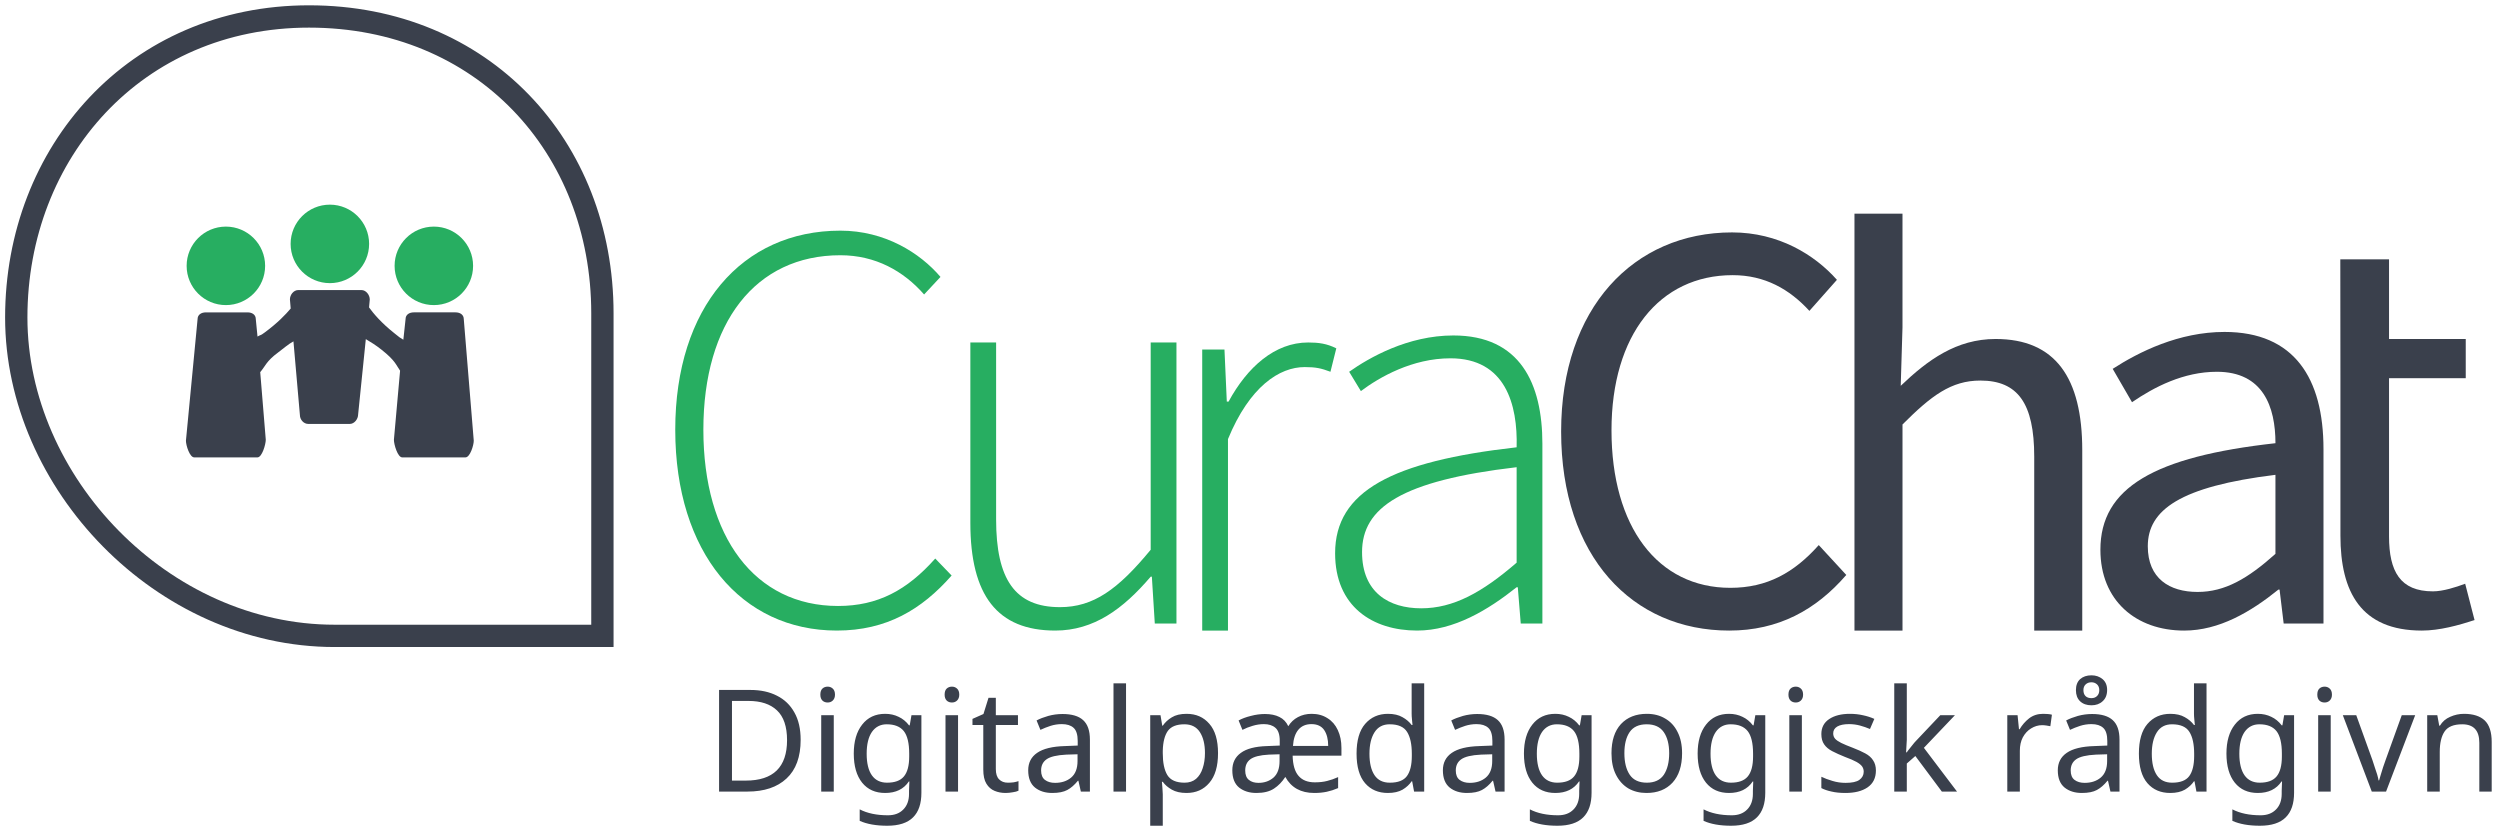
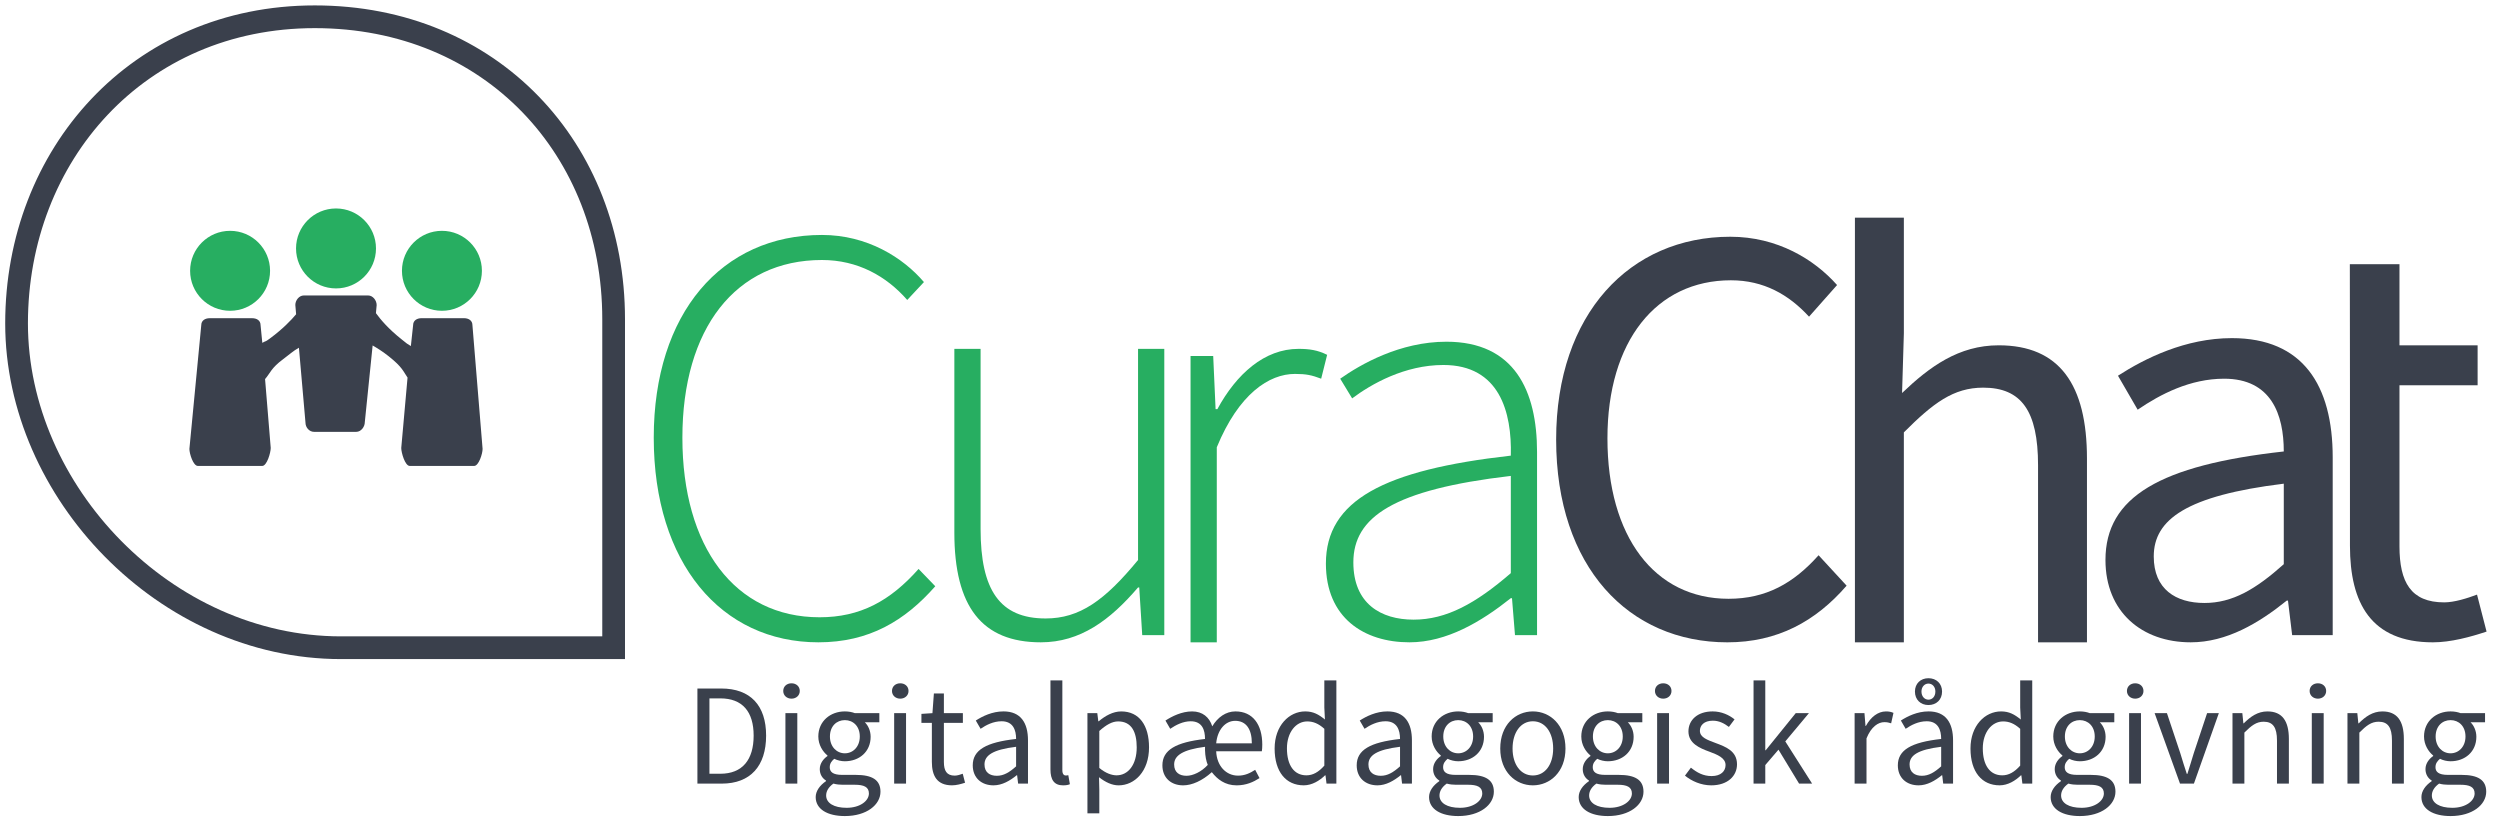
- <svg xmlns="http://www.w3.org/2000/svg" version="1.1" id="Layer_1" x="0px" y="0px" width="224.101px" height="74.353px" viewBox="0 0 224.101 74.353" enable-background="new 0 0 224.101 74.353" xml:space="preserve">
+ <svg xmlns="http://www.w3.org/2000/svg" version="1.1" id="Layer_1" x="0px" y="0px" width="220px" height="72.238px" viewBox="0 0 220 72.238" enable-background="new 0 0 220 72.238" xml:space="preserve">
  <g>
    <g>
      <path fill="none" stroke="#3A404C" stroke-width="2" stroke-miterlimit="10" d="M1.458,28.46    c0-14.806,10.689-26.984,26.244-26.984C43.251,1.477,54,13.135,54,28.088v0.005V57H30.18h-0.175    C14.54,57,1.458,43.258,1.458,28.46z" />
    </g>
    <g>
      <circle fill="#27AE61" cx="29.569" cy="21.863" r="3.518" />
      <circle fill="#27AE61" cx="20.248" cy="23.831" r="3.518" />
      <circle fill="#27AE61" cx="38.89" cy="23.831" r="3.518" />
-       <path fill="#3A404C" d="M41.574,28.616c0-0.411-0.334-0.616-0.746-0.616h-3.728c-0.412,0-0.746,0.205-0.746,0.616l-0.198,1.838    c-0.427-0.262-0.246-0.141-0.791-0.572c-1.199-0.948-1.902-1.795-2.283-2.325l0.064-0.709c0-0.411-0.334-0.847-0.746-0.847h-5.666    c-0.412,0-0.745,0.425-0.745,0.836l0.069,0.819c-0.445,0.53-1.178,1.297-2.317,2.138c-0.478,0.353-0.257,0.145-0.658,0.375    l-0.153-1.556c0-0.413-0.334-0.612-0.746-0.612h-3.728c-0.412,0-0.746,0.205-0.746,0.616l-1.043,10.887    c0,0.413,0.333,1.497,0.745,1.497h5.666c0.412,0,0.746-1.172,0.746-1.584l-0.498-6.059c0.463-0.531,0.528-0.97,1.603-1.762    c0.472-0.346,0.912-0.75,1.376-0.996l0.578,6.6c0,0.412,0.334,0.801,0.746,0.801h3.728c0.412,0,0.746-0.441,0.746-0.853    l0.689-6.749c0.454,0.265,0.927,0.566,1.404,0.945c1.239,0.979,1.294,1.351,1.668,1.883l-0.554,6.196    c0,0.411,0.334,1.578,0.746,1.578h5.667c0.411,0,0.745-1.084,0.745-1.497L41.574,28.616z" />
+       <path fill="#3A404C" d="M41.574,28.616c0-0.411-0.334-0.616-0.746-0.616h-3.728c-0.412,0-0.746,0.205-0.746,0.616l-0.198,1.838    c-0.427-0.262-0.246-0.141-0.791-0.572c-1.199-0.948-1.902-1.795-2.283-2.325l0.064-0.709c0-0.411-0.334-0.847-0.746-0.847h-5.666    c-0.412,0-0.745,0.425-0.745,0.836l0.069,0.819c-0.445,0.53-1.178,1.297-2.317,2.138c-0.478,0.353-0.257,0.145-0.658,0.376    l-0.153-1.556c0-0.413-0.334-0.612-0.746-0.612h-3.727c-0.412,0-0.746,0.205-0.746,0.616l-1.044,10.887    c0,0.413,0.333,1.497,0.745,1.497h5.666c0.412,0,0.746-1.172,0.746-1.584l-0.498-6.059c0.463-0.531,0.528-0.97,1.603-1.762    c0.472-0.346,0.912-0.75,1.376-0.996l0.578,6.6c0,0.412,0.334,0.801,0.746,0.801h3.728c0.412,0,0.746-0.441,0.746-0.853    l0.689-6.749c0.454,0.265,0.927,0.566,1.404,0.945c1.239,0.979,1.294,1.351,1.668,1.883l-0.554,6.196    c0,0.411,0.334,1.578,0.746,1.578h5.667c0.411,0,0.745-1.084,0.745-1.497L41.574,28.616z" />
    </g>
  </g>
-   <text transform="matrix(1 0 0 1 63.2236 70.957)" fill="#3A404C" font-family="'SourceSansPro-Regular'" font-size="12.76">Digitalpædagogisk rådgivning</text>
-   <path fill="#27AE61" d="M75.331,20.676c3.988,0,7.138,1.994,8.975,4.147l-1.469,1.574c-1.837-2.1-4.357-3.517-7.505-3.517  c-7.611,0-12.282,6.036-12.282,15.641c0,9.604,4.619,15.799,12.072,15.799c3.569,0,6.193-1.417,8.713-4.252l1.469,1.522  c-2.677,3.044-5.827,4.934-10.288,4.934c-8.555,0-14.486-6.98-14.486-18.003C60.529,27.552,66.513,20.676,75.331,20.676z" />
-   <path fill="#27AE61" d="M86.982,30.7h2.31v15.853c0,5.354,1.679,7.872,5.721,7.872c2.992,0,5.196-1.573,8.135-5.144V30.7h2.31  v25.194h-1.942l-0.263-4.199h-0.105c-2.467,2.889-5.091,4.829-8.555,4.829c-5.196,0-7.61-3.148-7.61-9.657V30.7z" />
-   <path fill="#27AE61" d="M107.767,31.33h1.995l0.209,4.671h0.158c1.68-3.096,4.146-5.301,7.137-5.301  c0.946,0,1.681,0.104,2.521,0.525l-0.525,2.1c-0.84-0.315-1.312-0.42-2.31-0.42c-2.256,0-4.934,1.732-6.876,6.456v17.164h-2.309  V31.33z" />
-   <path fill="#27AE61" d="M135.952,40.096c0.104-3.831-0.998-7.977-5.933-7.977c-3.411,0-6.351,1.679-8.03,2.938l-1.05-1.731  c1.785-1.26,5.249-3.255,9.344-3.255c5.982,0,7.977,4.304,7.977,9.709v16.114h-1.94l-0.264-3.254h-0.104  c-2.573,2.047-5.617,3.884-8.924,3.884c-3.988,0-7.348-2.153-7.348-6.929C119.681,44.032,124.771,41.356,135.952,40.096z   M127.396,54.529c2.887,0,5.459-1.416,8.556-4.092V41.88c-10.341,1.208-13.857,3.622-13.857,7.611  C122.095,53.113,124.509,54.529,127.396,54.529z" />
-   <path fill="#3A404C" d="M155.267,20.833c4.145,0,7.398,1.995,9.395,4.251l-2.467,2.783c-1.785-1.943-3.989-3.202-6.876-3.202  c-6.562,0-10.864,5.354-10.864,13.909c0,8.66,4.146,14.119,10.654,14.119c3.307,0,5.722-1.363,7.926-3.831l2.467,2.677  c-2.729,3.149-6.09,4.986-10.497,4.986c-8.66,0-15.064-6.614-15.064-17.846C139.939,27.604,146.447,20.833,155.267,20.833z" />
-   <path fill="#3A404C" d="M166.234,19.154h4.306v10.182l-0.158,5.249c2.414-2.309,4.985-4.198,8.503-4.198  c5.354,0,7.769,3.464,7.769,9.972v16.167h-4.305v-15.59c0-4.775-1.469-6.823-4.829-6.823c-2.623,0-4.408,1.365-6.979,3.937v18.476  h-4.306V19.154z" />
-   <path fill="#3A404C" d="M203.973,39.729c0-3.254-1.102-6.403-5.249-6.403c-2.991,0-5.616,1.364-7.61,2.728l-1.731-2.991  c2.361-1.523,5.932-3.308,10.024-3.308c6.247,0,8.871,4.147,8.871,10.499v15.641h-3.569l-0.367-3.043h-0.106  c-2.467,1.992-5.301,3.673-8.45,3.673c-4.303,0-7.505-2.677-7.505-7.243C188.279,43.718,193.107,40.936,203.973,39.729z   M196.991,53.062c2.468,0,4.515-1.208,6.981-3.413v-7.086c-8.556,1.051-11.443,3.149-11.443,6.404  C192.529,51.854,194.473,53.062,196.991,53.062z" />
-   <path fill="#3A404C" d="M209.786,23.248h4.368v7.139h6.876v3.516h-6.876v14.172c0,3.148,0.997,4.934,3.937,4.934  c0.894,0,2.048-0.367,2.888-0.683l0.84,3.254c-1.418,0.473-3.149,0.945-4.723,0.945c-5.46,0-7.299-3.463-7.299-8.503V33.902" />
+   <g>
+     <path fill="#3A404C" d="M61.372,60.589h2.092c2.577,0,3.954,1.492,3.954,4.146c0,2.666-1.377,4.223-3.903,4.223h-2.143V60.589z    M63.387,68.09c1.952,0,2.934-1.237,2.934-3.355c0-2.104-0.982-3.278-2.934-3.278h-0.957v6.634H63.387z" />
+     <path fill="#3A404C" d="M68.925,60.806c0-0.408,0.319-0.676,0.727-0.676s0.728,0.268,0.728,0.676c0,0.396-0.319,0.676-0.728,0.676   S68.925,61.201,68.925,60.806z M69.117,62.758h1.046v6.199h-1.046V62.758z" />
+     <path fill="#3A404C" d="M72.689,68.74v-0.051c-0.307-0.191-0.549-0.523-0.549-1.008c0-0.523,0.357-0.932,0.676-1.148v-0.051   c-0.408-0.332-0.804-0.932-0.804-1.671c0-1.353,1.071-2.207,2.334-2.207c0.344,0,0.65,0.063,0.88,0.153h2.156v0.804h-1.276   c0.293,0.28,0.51,0.752,0.51,1.275c0,1.326-1.008,2.155-2.271,2.155c-0.306,0-0.651-0.076-0.931-0.217   c-0.217,0.191-0.396,0.396-0.396,0.74c0,0.396,0.255,0.676,1.097,0.676h1.199c1.441,0,2.168,0.446,2.168,1.48   c0,1.147-1.211,2.143-3.138,2.143c-1.518,0-2.564-0.6-2.564-1.671C71.784,69.62,72.128,69.123,72.689,68.74z M74.5,71.087   c1.187,0,1.964-0.612,1.964-1.263c0-0.574-0.446-0.766-1.25-0.766h-1.071c-0.243,0-0.536-0.025-0.804-0.102   c-0.446,0.319-0.638,0.688-0.638,1.046C72.702,70.666,73.378,71.087,74.5,71.087z M75.662,64.812c0-0.906-0.587-1.441-1.314-1.441   s-1.314,0.535-1.314,1.441c0,0.905,0.6,1.479,1.314,1.479S75.662,65.717,75.662,64.812z" />
+     <path fill="#3A404C" d="M78.495,60.806c0-0.408,0.319-0.676,0.727-0.676s0.728,0.268,0.728,0.676c0,0.396-0.319,0.676-0.728,0.676   S78.495,61.201,78.495,60.806z M78.686,62.758h1.046v6.199h-1.046V62.758z" />
+     <path fill="#3A404C" d="M82.003,63.612h-0.918v-0.791l0.97-0.063l0.127-1.735h0.88v1.735h1.671v0.854h-1.671v3.444   c0,0.765,0.243,1.199,0.957,1.199c0.217,0,0.498-0.09,0.702-0.166l0.204,0.791c-0.345,0.114-0.766,0.229-1.148,0.229   c-1.327,0-1.773-0.842-1.773-2.066V63.612z" />
+     <path fill="#3A404C" d="M89.417,65.028c0-0.791-0.268-1.557-1.276-1.557c-0.727,0-1.365,0.332-1.85,0.663l-0.421-0.727   c0.574-0.37,1.441-0.804,2.437-0.804c1.518,0,2.156,1.008,2.156,2.551v3.802h-0.868l-0.089-0.74H89.48   c-0.6,0.485-1.288,0.894-2.054,0.894c-1.046,0-1.824-0.65-1.824-1.761C85.602,65.998,86.776,65.321,89.417,65.028z M87.72,68.269   c0.6,0,1.097-0.294,1.697-0.829v-1.723c-2.08,0.255-2.781,0.766-2.781,1.557C86.635,67.975,87.107,68.269,87.72,68.269z" />
+     <path fill="#3A404C" d="M92.441,59.875h1.046v7.908c0,0.332,0.14,0.459,0.293,0.459c0.064,0,0.115,0,0.23-0.025l0.14,0.791   c-0.14,0.064-0.319,0.103-0.6,0.103c-0.791,0-1.11-0.498-1.11-1.403V59.875z" />
+     <path fill="#3A404C" d="M96.74,69.48v2.092h-1.046v-8.814h0.868l0.089,0.714h0.038c0.562-0.472,1.25-0.867,1.977-0.867   c1.595,0,2.449,1.237,2.449,3.163c0,2.105-1.263,3.343-2.679,3.343c-0.574,0-1.148-0.269-1.722-0.715L96.74,69.48z M98.258,68.229   c1.021,0,1.773-0.931,1.773-2.462c0-1.364-0.459-2.283-1.633-2.283c-0.523,0-1.046,0.294-1.659,0.842v3.253   C97.302,68.052,97.85,68.229,98.258,68.229z" />
+     <path fill="#3A404C" d="M102.559,63.408c0.574-0.37,1.429-0.804,2.347-0.804s1.518,0.51,1.773,1.313   c0.485-0.804,1.199-1.313,2.041-1.313c1.518,0,2.36,1.147,2.36,2.921c0,0.229-0.013,0.434-0.038,0.587h-4.018   c0.051,1.288,0.867,2.144,1.926,2.144c0.599,0,1.046-0.217,1.505-0.511l0.383,0.728c-0.536,0.344-1.174,0.638-2.016,0.638   c-1.033,0-1.709-0.549-2.181-1.161c-0.842,0.753-1.735,1.161-2.526,1.161c-1.046,0-1.824-0.65-1.824-1.761   c0-1.352,1.174-2.028,3.75-2.321c0-0.791-0.242-1.557-1.263-1.557c-0.676,0-1.314,0.332-1.799,0.663L102.559,63.408z    M104.409,68.269c0.574,0,1.314-0.345,1.875-0.957c-0.14-0.319-0.229-0.804-0.242-1.275v-0.319   c-1.964,0.255-2.717,0.766-2.717,1.557C103.324,67.975,103.796,68.269,104.409,68.269z M110.162,65.411   c0-1.276-0.523-1.978-1.467-1.978c-0.854,0-1.556,0.766-1.671,1.978H110.162z" />
+     <path fill="#3A404C" d="M114.858,62.604c0.715,0,1.187,0.268,1.735,0.714l-0.052-1.059v-2.385h1.06v9.082h-0.868l-0.089-0.728   h-0.038c-0.485,0.473-1.148,0.881-1.876,0.881c-1.556,0-2.563-1.174-2.563-3.24C112.167,63.854,113.442,62.604,114.858,62.604z    M114.961,68.229c0.573,0,1.071-0.28,1.581-0.854v-3.24c-0.522-0.472-0.995-0.65-1.505-0.65c-0.995,0-1.786,0.957-1.786,2.373   C113.251,67.337,113.876,68.229,114.961,68.229z" />
+     <path fill="#3A404C" d="M123.203,65.028c0-0.791-0.268-1.557-1.275-1.557c-0.727,0-1.365,0.332-1.85,0.663l-0.421-0.727   c0.574-0.37,1.441-0.804,2.437-0.804c1.518,0,2.155,1.008,2.155,2.551v3.802h-0.867l-0.089-0.74h-0.025   c-0.6,0.485-1.289,0.894-2.054,0.894c-1.047,0-1.824-0.65-1.824-1.761C119.39,65.998,120.562,65.321,123.203,65.028z    M121.507,68.269c0.6,0,1.097-0.294,1.696-0.829v-1.723c-2.079,0.255-2.78,0.766-2.78,1.557   C120.423,67.975,120.895,68.269,121.507,68.269z" />
+     <path fill="#3A404C" d="M126.662,68.74v-0.051c-0.306-0.191-0.548-0.523-0.548-1.008c0-0.523,0.356-0.932,0.676-1.148v-0.051   c-0.408-0.332-0.804-0.932-0.804-1.671c0-1.353,1.071-2.207,2.334-2.207c0.345,0,0.651,0.063,0.881,0.153h2.155v0.804h-1.275   c0.293,0.28,0.511,0.752,0.511,1.275c0,1.326-1.008,2.155-2.271,2.155c-0.306,0-0.65-0.076-0.931-0.217   c-0.217,0.191-0.396,0.396-0.396,0.74c0,0.396,0.255,0.676,1.097,0.676h1.199c1.441,0,2.169,0.446,2.169,1.48   c0,1.147-1.212,2.143-3.139,2.143c-1.518,0-2.563-0.6-2.563-1.671C125.757,69.62,126.102,69.123,126.662,68.74z M128.474,71.087   c1.187,0,1.965-0.612,1.965-1.263c0-0.574-0.446-0.766-1.25-0.766h-1.072c-0.242,0-0.535-0.025-0.804-0.102   c-0.446,0.319-0.638,0.688-0.638,1.046C126.675,70.666,127.352,71.087,128.474,71.087z M129.635,64.812   c0-0.906-0.587-1.441-1.314-1.441c-0.727,0-1.313,0.535-1.313,1.441c0,0.905,0.6,1.479,1.313,1.479   C129.035,66.291,129.635,65.717,129.635,64.812z" />
+     <path fill="#3A404C" d="M134.892,62.604c1.518,0,2.87,1.187,2.87,3.266c0,2.054-1.353,3.24-2.87,3.24   c-1.519,0-2.87-1.187-2.87-3.24C132.021,63.791,133.373,62.604,134.892,62.604z M134.892,68.242c1.071,0,1.786-0.956,1.786-2.372   c0-1.429-0.715-2.398-1.786-2.398c-1.059,0-1.786,0.97-1.786,2.398C133.105,67.286,133.833,68.242,134.892,68.242z" />
+     <path fill="#3A404C" d="M139.83,68.74v-0.051c-0.306-0.191-0.548-0.523-0.548-1.008c0-0.523,0.356-0.932,0.676-1.148v-0.051   c-0.408-0.332-0.804-0.932-0.804-1.671c0-1.353,1.071-2.207,2.334-2.207c0.345,0,0.651,0.063,0.881,0.153h2.155v0.804h-1.275   c0.293,0.28,0.511,0.752,0.511,1.275c0,1.326-1.008,2.155-2.271,2.155c-0.306,0-0.65-0.076-0.931-0.217   c-0.217,0.191-0.396,0.396-0.396,0.74c0,0.396,0.255,0.676,1.097,0.676h1.199c1.441,0,2.169,0.446,2.169,1.48   c0,1.147-1.212,2.143-3.139,2.143c-1.518,0-2.563-0.6-2.563-1.671C138.925,69.62,139.27,69.123,139.83,68.74z M141.642,71.087   c1.187,0,1.965-0.612,1.965-1.263c0-0.574-0.446-0.766-1.25-0.766h-1.072c-0.242,0-0.535-0.025-0.804-0.102   c-0.446,0.319-0.638,0.688-0.638,1.046C139.843,70.666,140.52,71.087,141.642,71.087z M142.803,64.812   c0-0.906-0.587-1.441-1.314-1.441c-0.727,0-1.313,0.535-1.313,1.441c0,0.905,0.6,1.479,1.313,1.479   C142.203,66.291,142.803,65.717,142.803,64.812z" />
+     <path fill="#3A404C" d="M145.636,60.806c0-0.408,0.319-0.676,0.728-0.676s0.727,0.268,0.727,0.676c0,0.396-0.318,0.676-0.727,0.676   S145.636,61.201,145.636,60.806z M145.827,62.758h1.046v6.199h-1.046V62.758z" />
+     <path fill="#3A404C" d="M148.8,67.554c0.536,0.434,1.085,0.74,1.824,0.74c0.816,0,1.225-0.434,1.225-0.97   c0-0.638-0.739-0.918-1.416-1.174c-0.88-0.318-1.85-0.739-1.85-1.785c0-0.995,0.791-1.761,2.131-1.761   c0.778,0,1.454,0.318,1.926,0.701l-0.497,0.664c-0.421-0.319-0.868-0.549-1.416-0.549c-0.778,0-1.136,0.421-1.136,0.893   c0,0.587,0.677,0.804,1.378,1.071c0.893,0.332,1.888,0.702,1.888,1.876c0,1.008-0.804,1.85-2.271,1.85   c-0.88,0-1.722-0.37-2.309-0.854L148.8,67.554z" />
+     <path fill="#3A404C" d="M154.312,59.875h1.033v6.148h0.038l2.641-3.266h1.161l-2.079,2.487l2.359,3.712h-1.147l-1.812-2.985   l-1.161,1.353v1.633h-1.033V59.875z" />
+     <path fill="#3A404C" d="M163.206,62.758h0.867l0.09,1.122h0.038c0.421-0.778,1.059-1.275,1.761-1.275   c0.268,0,0.459,0.038,0.663,0.128l-0.204,0.918c-0.204-0.063-0.345-0.102-0.6-0.102c-0.523,0-1.148,0.382-1.569,1.428v3.98h-1.046   V62.758z" />
+     <path fill="#3A404C" d="M170.823,65.028c0-0.791-0.268-1.557-1.275-1.557c-0.728,0-1.365,0.332-1.85,0.663l-0.421-0.727   c0.574-0.37,1.441-0.804,2.437-0.804c1.518,0,2.155,1.008,2.155,2.551v3.802h-0.867l-0.089-0.74h-0.025   c-0.6,0.485-1.289,0.894-2.054,0.894c-1.047,0-1.824-0.65-1.824-1.761C167.01,65.998,168.183,65.321,170.823,65.028z    M169.127,68.269c0.6,0,1.097-0.294,1.696-0.829v-1.723c-2.079,0.255-2.78,0.766-2.78,1.557   C168.043,67.975,168.515,68.269,169.127,68.269z M168.515,60.856c0-0.701,0.497-1.173,1.187-1.173c0.701,0,1.199,0.472,1.199,1.173   c0,0.715-0.498,1.187-1.199,1.187C169.012,62.043,168.515,61.571,168.515,60.856z M170.313,60.856c0-0.421-0.269-0.701-0.612-0.701   c-0.332,0-0.612,0.28-0.612,0.701c0,0.434,0.28,0.715,0.612,0.715C170.045,61.571,170.313,61.29,170.313,60.856z" />
+     <path fill="#3A404C" d="M176.094,62.604c0.715,0,1.187,0.268,1.735,0.714l-0.052-1.059v-2.385h1.06v9.082h-0.868l-0.089-0.728   h-0.038c-0.485,0.473-1.148,0.881-1.875,0.881c-1.557,0-2.564-1.174-2.564-3.24C173.402,63.854,174.678,62.604,176.094,62.604z    M176.196,68.229c0.573,0,1.071-0.28,1.581-0.854v-3.24c-0.522-0.472-0.994-0.65-1.505-0.65c-0.995,0-1.786,0.957-1.786,2.373   C174.486,67.337,175.111,68.229,176.196,68.229z" />
+     <path fill="#3A404C" d="M181.364,68.74v-0.051c-0.306-0.191-0.548-0.523-0.548-1.008c0-0.523,0.356-0.932,0.676-1.148v-0.051   c-0.408-0.332-0.804-0.932-0.804-1.671c0-1.353,1.071-2.207,2.334-2.207c0.345,0,0.651,0.063,0.881,0.153h2.155v0.804h-1.275   c0.293,0.28,0.51,0.752,0.51,1.275c0,1.326-1.007,2.155-2.271,2.155c-0.306,0-0.65-0.076-0.931-0.217   c-0.217,0.191-0.396,0.396-0.396,0.74c0,0.396,0.255,0.676,1.097,0.676h1.199c1.441,0,2.169,0.446,2.169,1.48   c0,1.147-1.212,2.143-3.139,2.143c-1.518,0-2.563-0.6-2.563-1.671C180.459,69.62,180.803,69.123,181.364,68.74z M183.176,71.087   c1.187,0,1.965-0.612,1.965-1.263c0-0.574-0.446-0.766-1.25-0.766h-1.072c-0.242,0-0.535-0.025-0.804-0.102   c-0.446,0.319-0.638,0.688-0.638,1.046C181.377,70.666,182.054,71.087,183.176,71.087z M184.337,64.812   c0-0.906-0.587-1.441-1.314-1.441c-0.727,0-1.313,0.535-1.313,1.441c0,0.905,0.6,1.479,1.313,1.479   C183.737,66.291,184.337,65.717,184.337,64.812z" />
+     <path fill="#3A404C" d="M187.17,60.806c0-0.408,0.319-0.676,0.728-0.676s0.727,0.268,0.727,0.676c0,0.396-0.318,0.676-0.727,0.676   S187.17,61.201,187.17,60.806z M187.361,62.758h1.046v6.199h-1.046V62.758z" />
+     <path fill="#3A404C" d="M189.607,62.758h1.084l1.174,3.521c0.179,0.612,0.383,1.237,0.574,1.824h0.051   c0.179-0.587,0.383-1.212,0.562-1.824l1.173-3.521h1.033l-2.193,6.199h-1.225L189.607,62.758z" />
+     <path fill="#3A404C" d="M196.459,62.758h0.867l0.09,0.893h0.038c0.587-0.587,1.225-1.046,2.079-1.046   c1.302,0,1.888,0.842,1.888,2.424v3.929h-1.046v-3.789c0-1.16-0.356-1.658-1.173-1.658c-0.639,0-1.072,0.332-1.697,0.957v4.49   h-1.046V62.758z" />
+     <path fill="#3A404C" d="M203.247,60.806c0-0.408,0.319-0.676,0.728-0.676s0.727,0.268,0.727,0.676c0,0.396-0.318,0.676-0.727,0.676   S203.247,61.201,203.247,60.806z M203.438,62.758h1.046v6.199h-1.046V62.758z" />
+     <path fill="#3A404C" d="M206.577,62.758h0.867l0.09,0.893h0.038c0.587-0.587,1.225-1.046,2.079-1.046   c1.302,0,1.888,0.842,1.888,2.424v3.929h-1.046v-3.789c0-1.16-0.356-1.658-1.173-1.658c-0.639,0-1.072,0.332-1.697,0.957v4.49   h-1.046V62.758z" />
+     <path fill="#3A404C" d="M213.99,68.74v-0.051c-0.306-0.191-0.548-0.523-0.548-1.008c0-0.523,0.356-0.932,0.676-1.148v-0.051   c-0.408-0.332-0.804-0.932-0.804-1.671c0-1.353,1.071-2.207,2.334-2.207c0.345,0,0.651,0.063,0.881,0.153h2.155v0.804h-1.275   c0.293,0.28,0.511,0.752,0.511,1.275c0,1.326-1.008,2.155-2.271,2.155c-0.306,0-0.65-0.076-0.931-0.217   c-0.217,0.191-0.396,0.396-0.396,0.74c0,0.396,0.255,0.676,1.097,0.676h1.199c1.441,0,2.169,0.446,2.169,1.48   c0,1.147-1.212,2.143-3.139,2.143c-1.518,0-2.563-0.6-2.563-1.671C213.085,69.62,213.43,69.123,213.99,68.74z M215.802,71.087   c1.187,0,1.965-0.612,1.965-1.263c0-0.574-0.446-0.766-1.25-0.766h-1.072c-0.242,0-0.535-0.025-0.804-0.102   c-0.446,0.319-0.638,0.688-0.638,1.046C214.003,70.666,214.68,71.087,215.802,71.087z M216.963,64.812   c0-0.906-0.587-1.441-1.314-1.441c-0.727,0-1.313,0.535-1.313,1.441c0,0.905,0.6,1.479,1.313,1.479   C216.363,66.291,216.963,65.717,216.963,64.812z" />
+   </g>
+   <path fill="#27AE61" d="M72.331,20.676c3.988,0,7.138,1.994,8.975,4.147l-1.469,1.574c-1.837-2.1-4.357-3.517-7.505-3.517  c-7.611,0-12.282,6.036-12.282,15.641c0,9.604,4.619,15.799,12.072,15.799c3.569,0,6.193-1.417,8.713-4.252l1.469,1.522  c-2.677,3.044-5.827,4.934-10.288,4.934c-8.555,0-14.486-6.98-14.486-18.003C57.529,27.552,63.513,20.676,72.331,20.676z" />
+   <path fill="#27AE61" d="M83.982,30.7h2.31v15.853c0,5.354,1.679,7.872,5.721,7.872c2.992,0,5.196-1.573,8.135-5.144V30.7h2.31  v25.194h-1.942l-0.263-4.199h-0.105c-2.467,2.889-5.091,4.829-8.555,4.829c-5.196,0-7.61-3.148-7.61-9.657V30.7z" />
+   <path fill="#27AE61" d="M104.767,31.33h1.995l0.21,4.671h0.158c1.68-3.096,4.146-5.301,7.137-5.301c0.946,0,1.681,0.104,2.521,0.525  l-0.525,2.1c-0.84-0.315-1.312-0.42-2.31-0.42c-2.256,0-4.934,1.732-6.876,6.456v17.164h-2.309V31.33z" />
+   <path fill="#27AE61" d="M132.952,40.096c0.104-3.831-0.998-7.977-5.933-7.977c-3.411,0-6.351,1.679-8.03,2.938l-1.05-1.731  c1.785-1.26,5.249-3.255,9.344-3.255c5.982,0,7.977,4.304,7.977,9.709v16.114h-1.941l-0.264-3.254h-0.104  c-2.573,2.047-5.617,3.884-8.924,3.884c-3.988,0-7.348-2.153-7.348-6.929C116.681,44.032,121.771,41.356,132.952,40.096z   M124.396,54.529c2.887,0,5.459-1.416,8.556-4.092V41.88c-10.341,1.208-13.857,3.622-13.857,7.611  C119.095,53.113,121.509,54.529,124.396,54.529z" />
+   <path fill="#3A404C" d="M152.267,20.833c4.145,0,7.398,1.995,9.395,4.251l-2.467,2.783c-1.785-1.943-3.989-3.202-6.876-3.202  c-6.562,0-10.864,5.354-10.864,13.909c0,8.66,4.146,14.119,10.654,14.119c3.307,0,5.722-1.363,7.926-3.831l2.467,2.677  c-2.73,3.149-6.09,4.986-10.497,4.986c-8.66,0-15.064-6.614-15.064-17.846C136.939,27.604,143.447,20.833,152.267,20.833z" />
+   <path fill="#3A404C" d="M163.234,19.154h4.306v10.182l-0.158,5.249c2.414-2.309,4.985-4.198,8.503-4.198  c5.354,0,7.768,3.464,7.768,9.972v16.167h-4.305v-15.59c0-4.775-1.469-6.823-4.829-6.823c-2.623,0-4.408,1.365-6.98,3.937v18.476  h-4.306V19.154z" />
+   <path fill="#3A404C" d="M200.973,39.729c0-3.254-1.102-6.403-5.249-6.403c-2.991,0-5.616,1.364-7.61,2.728l-1.732-2.991  c2.361-1.523,5.932-3.308,10.025-3.308c6.247,0,8.871,4.147,8.871,10.498v15.641h-3.569l-0.367-3.043h-0.106  c-2.467,1.992-5.301,3.673-8.45,3.673c-4.303,0-7.505-2.677-7.505-7.243C185.279,43.718,190.107,40.936,200.973,39.729z   M193.991,53.062c2.468,0,4.515-1.208,6.982-3.413v-7.086c-8.556,1.051-11.443,3.149-11.443,6.404  C189.529,51.854,191.473,53.062,193.991,53.062z" />
+   <path fill="#3A404C" d="M206.786,23.248h4.368v7.139h6.876v3.516h-6.876v14.172c0,3.148,0.997,4.934,3.936,4.934  c0.894,0,2.048-0.367,2.888-0.683l0.84,3.254c-1.418,0.473-3.149,0.945-4.723,0.945c-5.46,0-7.299-3.463-7.299-8.503V33.902" />
</svg>
